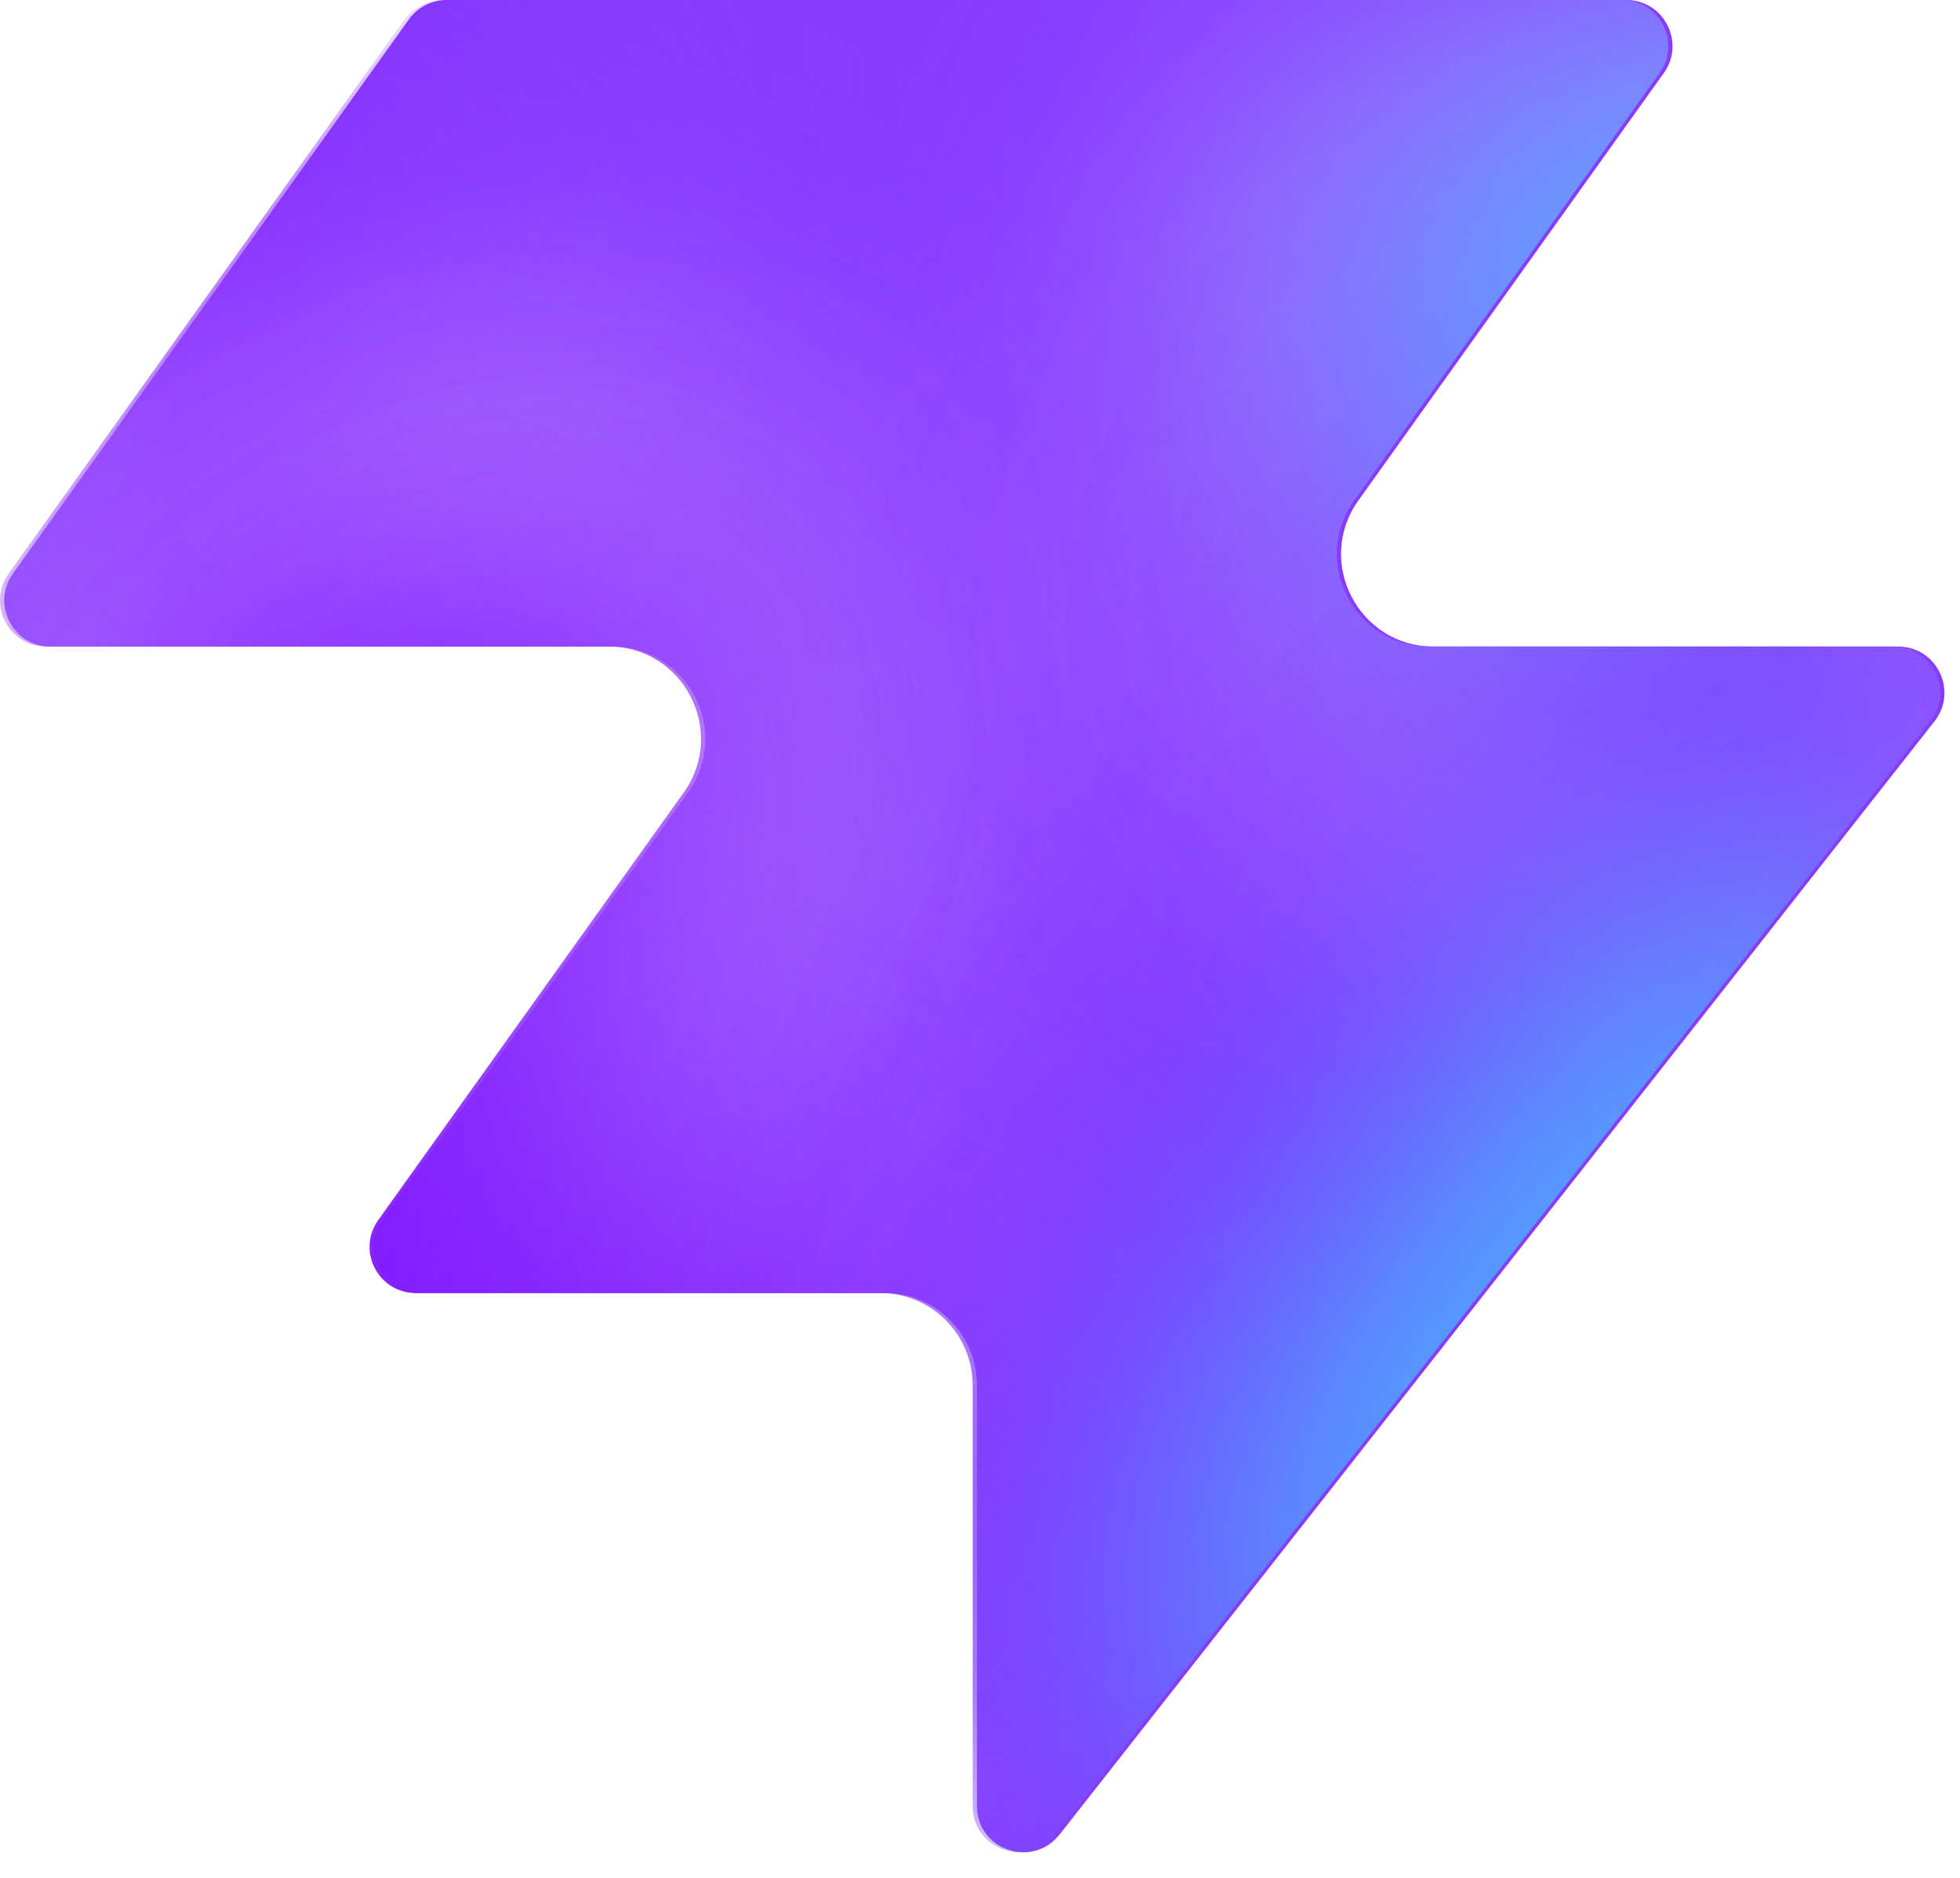
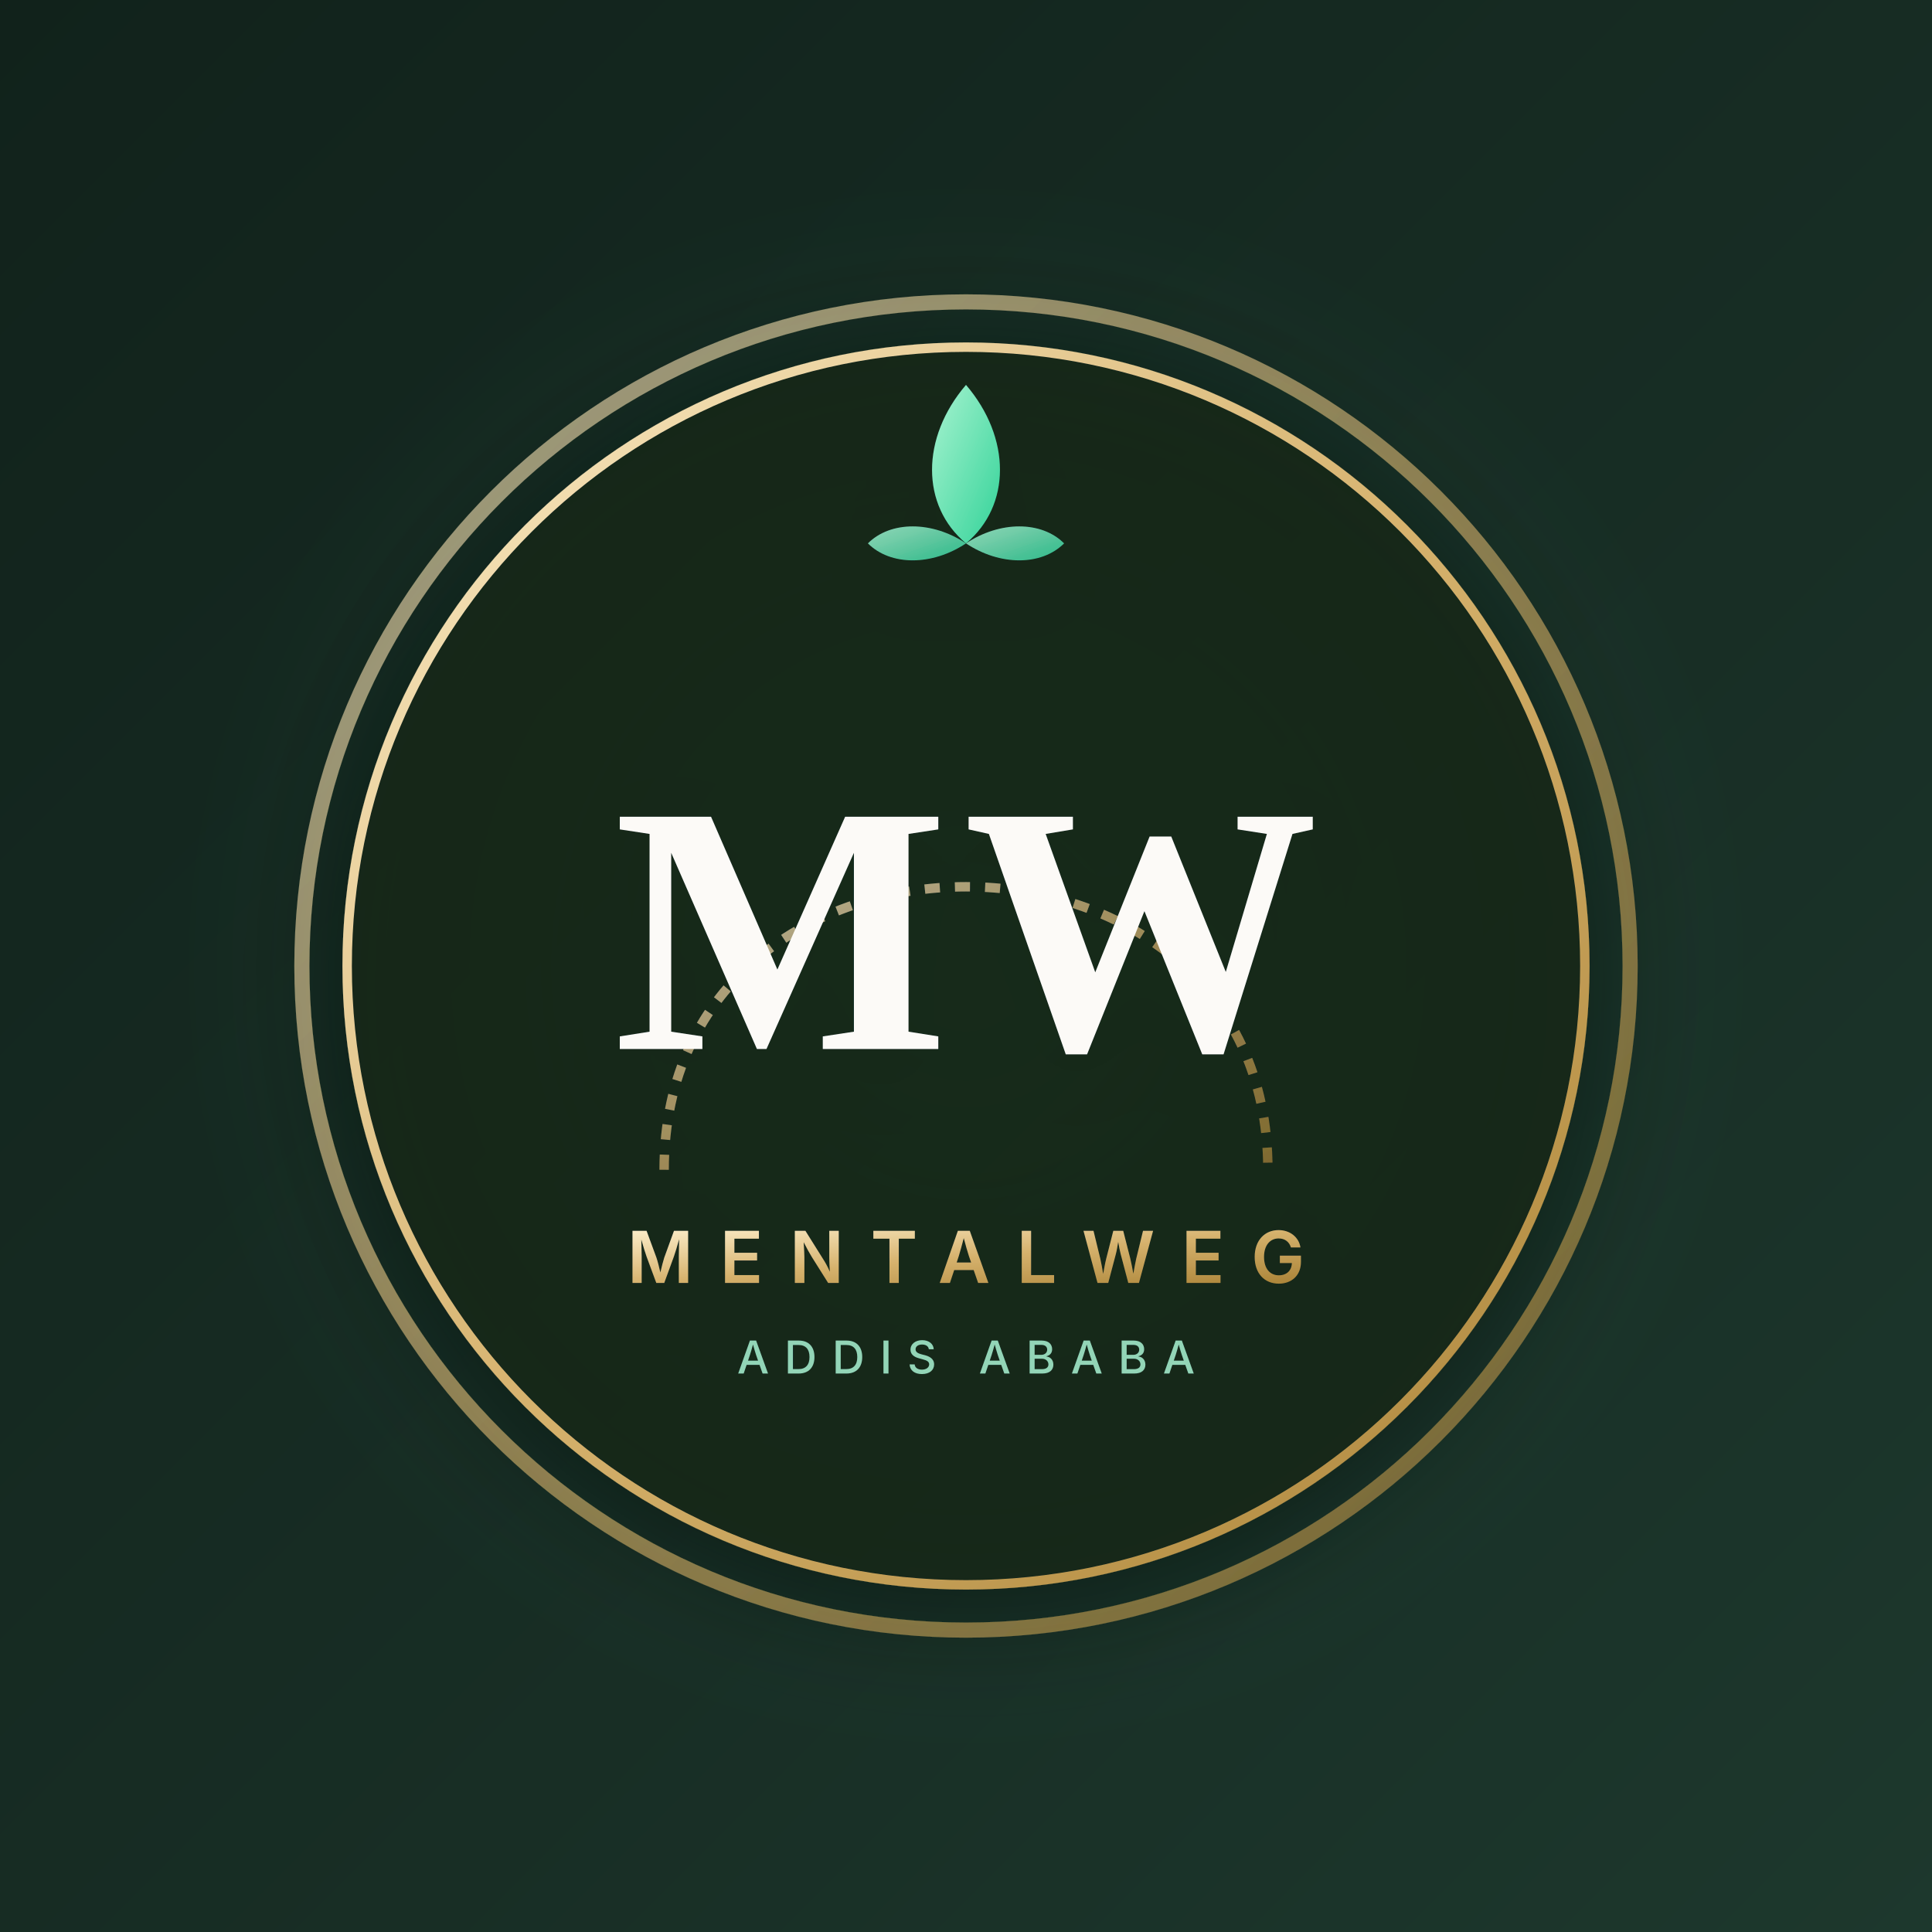
- <svg xmlns="http://www.w3.org/2000/svg" width="48" height="46" fill="none" viewBox="0 0 48 46">
-   <path fill="#863bff" d="M25.946 44.938c-.664.845-2.021.375-2.021-.698V33.937a2.26 2.26 0 0 0-2.262-2.262H10.287c-.92 0-1.456-1.04-.92-1.788l7.48-10.471c1.07-1.497 0-3.578-1.842-3.578H1.237c-.92 0-1.456-1.04-.92-1.788L10.013.474c.214-.297.556-.474.92-.474h28.894c.92 0 1.456 1.04.92 1.788l-7.48 10.471c-1.07 1.498 0 3.579 1.842 3.579h11.377c.943 0 1.473 1.088.89 1.83L25.947 44.94z" style="fill:#863bff;fill:color(display-p3 .525 .23 1);fill-opacity:1" />
-   <mask id="a" width="48" height="46" x="0" y="0" maskUnits="userSpaceOnUse" style="mask-type:alpha">
-     <path fill="#000" d="M25.842 44.938c-.664.844-2.021.375-2.021-.698V33.937a2.26 2.26 0 0 0-2.262-2.262H10.183c-.92 0-1.456-1.04-.92-1.788l7.48-10.471c1.07-1.498 0-3.579-1.842-3.579H1.133c-.92 0-1.456-1.04-.92-1.787L9.91.473c.214-.297.556-.474.92-.474h28.894c.92 0 1.456 1.04.92 1.788l-7.48 10.471c-1.07 1.498 0 3.578 1.842 3.578h11.377c.943 0 1.473 1.088.89 1.832L25.843 44.94z" style="fill:#000;fill-opacity:1" />
-   </mask>
-   <g mask="url(#a)">
-     <g filter="url(#b)">
-       <ellipse cx="5.508" cy="14.704" fill="#ede6ff" rx="5.508" ry="14.704" style="fill:#ede6ff;fill:color(display-p3 .927 .903 1);fill-opacity:1" transform="matrix(.00324 1 1 -.00324 -4.47 31.516)" />
-     </g>
-     <g filter="url(#c)">
-       <ellipse cx="10.399" cy="29.851" fill="#ede6ff" rx="10.399" ry="29.851" style="fill:#ede6ff;fill:color(display-p3 .927 .903 1);fill-opacity:1" transform="matrix(.00324 1 1 -.00324 -39.328 7.883)" />
-     </g>
-     <g filter="url(#d)">
-       <ellipse cx="5.508" cy="30.487" fill="#7e14ff" rx="5.508" ry="30.487" style="fill:#7e14ff;fill:color(display-p3 .492 .077 1);fill-opacity:1" transform="rotate(89.814 -25.913 -14.639)scale(1 -1)" />
-     </g>
-     <g filter="url(#e)">
-       <ellipse cx="5.508" cy="30.599" fill="#7e14ff" rx="5.508" ry="30.599" style="fill:#7e14ff;fill:color(display-p3 .492 .077 1);fill-opacity:1" transform="rotate(89.814 -32.644 -3.334)scale(1 -1)" />
-     </g>
-     <g filter="url(#f)">
-       <ellipse cx="5.508" cy="30.599" fill="#7e14ff" rx="5.508" ry="30.599" style="fill:#7e14ff;fill:color(display-p3 .492 .077 1);fill-opacity:1" transform="matrix(.00324 1 1 -.00324 -34.34 30.47)" />
-     </g>
-     <g filter="url(#g)">
-       <ellipse cx="14.072" cy="22.078" fill="#ede6ff" rx="14.072" ry="22.078" style="fill:#ede6ff;fill:color(display-p3 .927 .903 1);fill-opacity:1" transform="rotate(93.35 24.506 48.493)scale(-1 1)" />
-     </g>
-     <g filter="url(#h)">
-       <ellipse cx="3.47" cy="21.501" fill="#7e14ff" rx="3.47" ry="21.501" style="fill:#7e14ff;fill:color(display-p3 .492 .077 1);fill-opacity:1" transform="rotate(89.009 28.708 47.59)scale(-1 1)" />
-     </g>
-     <g filter="url(#i)">
-       <ellipse cx="3.47" cy="21.501" fill="#7e14ff" rx="3.47" ry="21.501" style="fill:#7e14ff;fill:color(display-p3 .492 .077 1);fill-opacity:1" transform="rotate(89.009 28.708 47.59)scale(-1 1)" />
-     </g>
-     <g filter="url(#j)">
-       <ellipse cx=".387" cy="8.972" fill="#7e14ff" rx="4.407" ry="29.108" style="fill:#7e14ff;fill:color(display-p3 .492 .077 1);fill-opacity:1" transform="rotate(39.51 .387 8.972)" />
-     </g>
-     <g filter="url(#k)">
-       <ellipse cx="47.523" cy="-6.092" fill="#7e14ff" rx="4.407" ry="29.108" style="fill:#7e14ff;fill:color(display-p3 .492 .077 1);fill-opacity:1" transform="rotate(37.892 47.523 -6.092)" />
-     </g>
-     <g filter="url(#l)">
-       <ellipse cx="41.412" cy="6.333" fill="#47bfff" rx="5.971" ry="9.665" style="fill:#47bfff;fill:color(display-p3 .28 .748 1);fill-opacity:1" transform="rotate(37.892 41.412 6.333)" />
-     </g>
-     <g filter="url(#m)">
-       <ellipse cx="-1.879" cy="38.332" fill="#7e14ff" rx="4.407" ry="29.108" style="fill:#7e14ff;fill:color(display-p3 .492 .077 1);fill-opacity:1" transform="rotate(37.892 -1.88 38.332)" />
-     </g>
-     <g filter="url(#n)">
-       <ellipse cx="-1.879" cy="38.332" fill="#7e14ff" rx="4.407" ry="29.108" style="fill:#7e14ff;fill:color(display-p3 .492 .077 1);fill-opacity:1" transform="rotate(37.892 -1.88 38.332)" />
-     </g>
-     <g filter="url(#o)">
-       <ellipse cx="35.651" cy="29.907" fill="#7e14ff" rx="4.407" ry="29.108" style="fill:#7e14ff;fill:color(display-p3 .492 .077 1);fill-opacity:1" transform="rotate(37.892 35.651 29.907)" />
-     </g>
-     <g filter="url(#p)">
-       <ellipse cx="38.418" cy="32.4" fill="#47bfff" rx="5.971" ry="15.297" style="fill:#47bfff;fill:color(display-p3 .28 .748 1);fill-opacity:1" transform="rotate(37.892 38.418 32.4)" />
-     </g>
-   </g>
+ <svg xmlns="http://www.w3.org/2000/svg" viewBox="0 0 512 512" width="100%" height="100%">
  <defs>
-     <filter id="b" width="60.045" height="41.654" x="-19.77" y="16.149" color-interpolation-filters="sRGB" filterUnits="userSpaceOnUse">
-       <feFlood flood-opacity="0" result="BackgroundImageFix" />
-       <feBlend in="SourceGraphic" in2="BackgroundImageFix" result="shape" />
-       <feGaussianBlur result="effect1_foregroundBlur_2002_17158" stdDeviation="7.659" />
-     </filter>
-     <filter id="c" width="90.34" height="51.437" x="-54.613" y="-7.533" color-interpolation-filters="sRGB" filterUnits="userSpaceOnUse">
-       <feFlood flood-opacity="0" result="BackgroundImageFix" />
-       <feBlend in="SourceGraphic" in2="BackgroundImageFix" result="shape" />
-       <feGaussianBlur result="effect1_foregroundBlur_2002_17158" stdDeviation="7.659" />
-     </filter>
-     <filter id="d" width="79.355" height="29.4" x="-49.64" y="2.03" color-interpolation-filters="sRGB" filterUnits="userSpaceOnUse">
-       <feFlood flood-opacity="0" result="BackgroundImageFix" />
-       <feBlend in="SourceGraphic" in2="BackgroundImageFix" result="shape" />
-       <feGaussianBlur result="effect1_foregroundBlur_2002_17158" stdDeviation="4.596" />
-     </filter>
-     <filter id="e" width="79.579" height="29.4" x="-45.045" y="20.029" color-interpolation-filters="sRGB" filterUnits="userSpaceOnUse">
-       <feFlood flood-opacity="0" result="BackgroundImageFix" />
-       <feBlend in="SourceGraphic" in2="BackgroundImageFix" result="shape" />
-       <feGaussianBlur result="effect1_foregroundBlur_2002_17158" stdDeviation="4.596" />
-     </filter>
-     <filter id="f" width="79.579" height="29.4" x="-43.513" y="21.178" color-interpolation-filters="sRGB" filterUnits="userSpaceOnUse">
-       <feFlood flood-opacity="0" result="BackgroundImageFix" />
-       <feBlend in="SourceGraphic" in2="BackgroundImageFix" result="shape" />
-       <feGaussianBlur result="effect1_foregroundBlur_2002_17158" stdDeviation="4.596" />
-     </filter>
-     <filter id="g" width="74.749" height="58.852" x="15.756" y="-17.901" color-interpolation-filters="sRGB" filterUnits="userSpaceOnUse">
-       <feFlood flood-opacity="0" result="BackgroundImageFix" />
-       <feBlend in="SourceGraphic" in2="BackgroundImageFix" result="shape" />
-       <feGaussianBlur result="effect1_foregroundBlur_2002_17158" stdDeviation="7.659" />
-     </filter>
-     <filter id="h" width="61.377" height="25.362" x="23.548" y="2.284" color-interpolation-filters="sRGB" filterUnits="userSpaceOnUse">
-       <feFlood flood-opacity="0" result="BackgroundImageFix" />
-       <feBlend in="SourceGraphic" in2="BackgroundImageFix" result="shape" />
-       <feGaussianBlur result="effect1_foregroundBlur_2002_17158" stdDeviation="4.596" />
-     </filter>
-     <filter id="i" width="61.377" height="25.362" x="23.548" y="2.284" color-interpolation-filters="sRGB" filterUnits="userSpaceOnUse">
-       <feFlood flood-opacity="0" result="BackgroundImageFix" />
-       <feBlend in="SourceGraphic" in2="BackgroundImageFix" result="shape" />
-       <feGaussianBlur result="effect1_foregroundBlur_2002_17158" stdDeviation="4.596" />
-     </filter>
-     <filter id="j" width="56.045" height="63.649" x="-27.636" y="-22.853" color-interpolation-filters="sRGB" filterUnits="userSpaceOnUse">
-       <feFlood flood-opacity="0" result="BackgroundImageFix" />
-       <feBlend in="SourceGraphic" in2="BackgroundImageFix" result="shape" />
-       <feGaussianBlur result="effect1_foregroundBlur_2002_17158" stdDeviation="4.596" />
-     </filter>
-     <filter id="k" width="54.814" height="64.646" x="20.116" y="-38.415" color-interpolation-filters="sRGB" filterUnits="userSpaceOnUse">
-       <feFlood flood-opacity="0" result="BackgroundImageFix" />
-       <feBlend in="SourceGraphic" in2="BackgroundImageFix" result="shape" />
-       <feGaussianBlur result="effect1_foregroundBlur_2002_17158" stdDeviation="4.596" />
-     </filter>
-     <filter id="l" width="33.541" height="35.313" x="24.641" y="-11.323" color-interpolation-filters="sRGB" filterUnits="userSpaceOnUse">
-       <feFlood flood-opacity="0" result="BackgroundImageFix" />
-       <feBlend in="SourceGraphic" in2="BackgroundImageFix" result="shape" />
-       <feGaussianBlur result="effect1_foregroundBlur_2002_17158" stdDeviation="4.596" />
-     </filter>
-     <filter id="m" width="54.814" height="64.646" x="-29.286" y="6.009" color-interpolation-filters="sRGB" filterUnits="userSpaceOnUse">
-       <feFlood flood-opacity="0" result="BackgroundImageFix" />
-       <feBlend in="SourceGraphic" in2="BackgroundImageFix" result="shape" />
-       <feGaussianBlur result="effect1_foregroundBlur_2002_17158" stdDeviation="4.596" />
-     </filter>
-     <filter id="n" width="54.814" height="64.646" x="-29.286" y="6.009" color-interpolation-filters="sRGB" filterUnits="userSpaceOnUse">
-       <feFlood flood-opacity="0" result="BackgroundImageFix" />
-       <feBlend in="SourceGraphic" in2="BackgroundImageFix" result="shape" />
-       <feGaussianBlur result="effect1_foregroundBlur_2002_17158" stdDeviation="4.596" />
-     </filter>
-     <filter id="o" width="54.814" height="64.646" x="8.244" y="-2.416" color-interpolation-filters="sRGB" filterUnits="userSpaceOnUse">
-       <feFlood flood-opacity="0" result="BackgroundImageFix" />
-       <feBlend in="SourceGraphic" in2="BackgroundImageFix" result="shape" />
-       <feGaussianBlur result="effect1_foregroundBlur_2002_17158" stdDeviation="4.596" />
-     </filter>
-     <filter id="p" width="39.409" height="43.623" x="18.713" y="10.588" color-interpolation-filters="sRGB" filterUnits="userSpaceOnUse">
-       <feFlood flood-opacity="0" result="BackgroundImageFix" />
-       <feBlend in="SourceGraphic" in2="BackgroundImageFix" result="shape" />
-       <feGaussianBlur result="effect1_foregroundBlur_2002_17158" stdDeviation="4.596" />
+     <linearGradient id="pubBg" x1="0%" y1="0%" x2="100%" y2="100%">
+       <stop offset="0%" stop-color="#11221b" />
+       <stop offset="60%" stop-color="#182e25" />
+       <stop offset="100%" stop-color="#1d382d" />
+     </linearGradient>
+     <linearGradient id="goldGrad" x1="0%" y1="0%" x2="100%" y2="100%">
+       <stop offset="0%" stop-color="#fcedc9" />
+       <stop offset="50%" stop-color="#d6b26d" />
+       <stop offset="100%" stop-color="#ab8438" />
+     </linearGradient>
+     <linearGradient id="leafGrad" x1="0%" y1="0%" x2="100%" y2="100%">
+       <stop offset="0%" stop-color="#a7f3d0" />
+       <stop offset="100%" stop-color="#34d399" />
+     </linearGradient>
+     <radialGradient id="auraGlow" cx="50%" cy="50%" r="50%">
+       <stop offset="0%" stop-color="#34d399" stop-opacity="0.18" />
+       <stop offset="70%" stop-color="#34d399" stop-opacity="0.04" />
+       <stop offset="100%" stop-color="#34d399" stop-opacity="0" />
+     </radialGradient>
+     <filter id="softShadow" x="-20%" y="-20%" width="140%" height="140%">
+       <feDropShadow dx="0" dy="6" stdDeviation="10" flood-color="#000000" flood-opacity="0.45" />
    </filter>
  </defs>
+   <rect width="512" height="512" rx="0" fill="url(#pubBg)" />
+   <circle cx="256" cy="256" r="210" fill="url(#auraGlow)" />
+   <g filter="url(#softShadow)">
+     <circle cx="256" cy="256" r="176" fill="none" stroke="url(#goldGrad)" stroke-width="4" stroke-opacity="0.6" />
+     <circle cx="256" cy="256" r="164" fill="#14261f" fill-opacity="0.8" stroke="url(#goldGrad)" stroke-width="2.5" />
+     <path d="M 176 310 C 176 210, 336 210, 336 310" fill="none" stroke="url(#goldGrad)" stroke-width="2.5" stroke-dasharray="4 4" stroke-opacity="0.7" />
+     <path d="M 256 102 C 268 116, 268 134, 256 144 C 244 134, 244 116, 256 102 Z" fill="url(#leafGrad)" />
+     <path d="M 256 144 C 265 138, 276 138, 282 144 C 276 150, 265 150, 256 144 Z" fill="url(#leafGrad)" fill-opacity="0.85" />
+     <path d="M 256 144 C 247 138, 236 138, 230 144 C 236 150, 247 150, 256 144 Z" fill="url(#leafGrad)" fill-opacity="0.85" />
+     <g fill="#fcfaf7" font-family="'Cinzel', 'Playfair Display', Georgia, 'Times New Roman', serif" font-weight="700">
+       <text x="256" y="278" font-size="94" letter-spacing="4" text-anchor="middle">MW</text>
+     </g>
+     <text x="256" y="340" fill="url(#goldGrad)" font-family="system-ui, -apple-system, sans-serif" font-size="19" font-weight="600" letter-spacing="7" text-anchor="middle">
+       MENTALWEG
+     </text>
+     <text x="256" y="364" fill="#a7f3d0" fill-opacity="0.85" font-family="system-ui, -apple-system, sans-serif" font-size="12" font-weight="500" letter-spacing="4" text-anchor="middle">
+       ADDIS ABABA
+     </text>
+   </g>
</svg>
